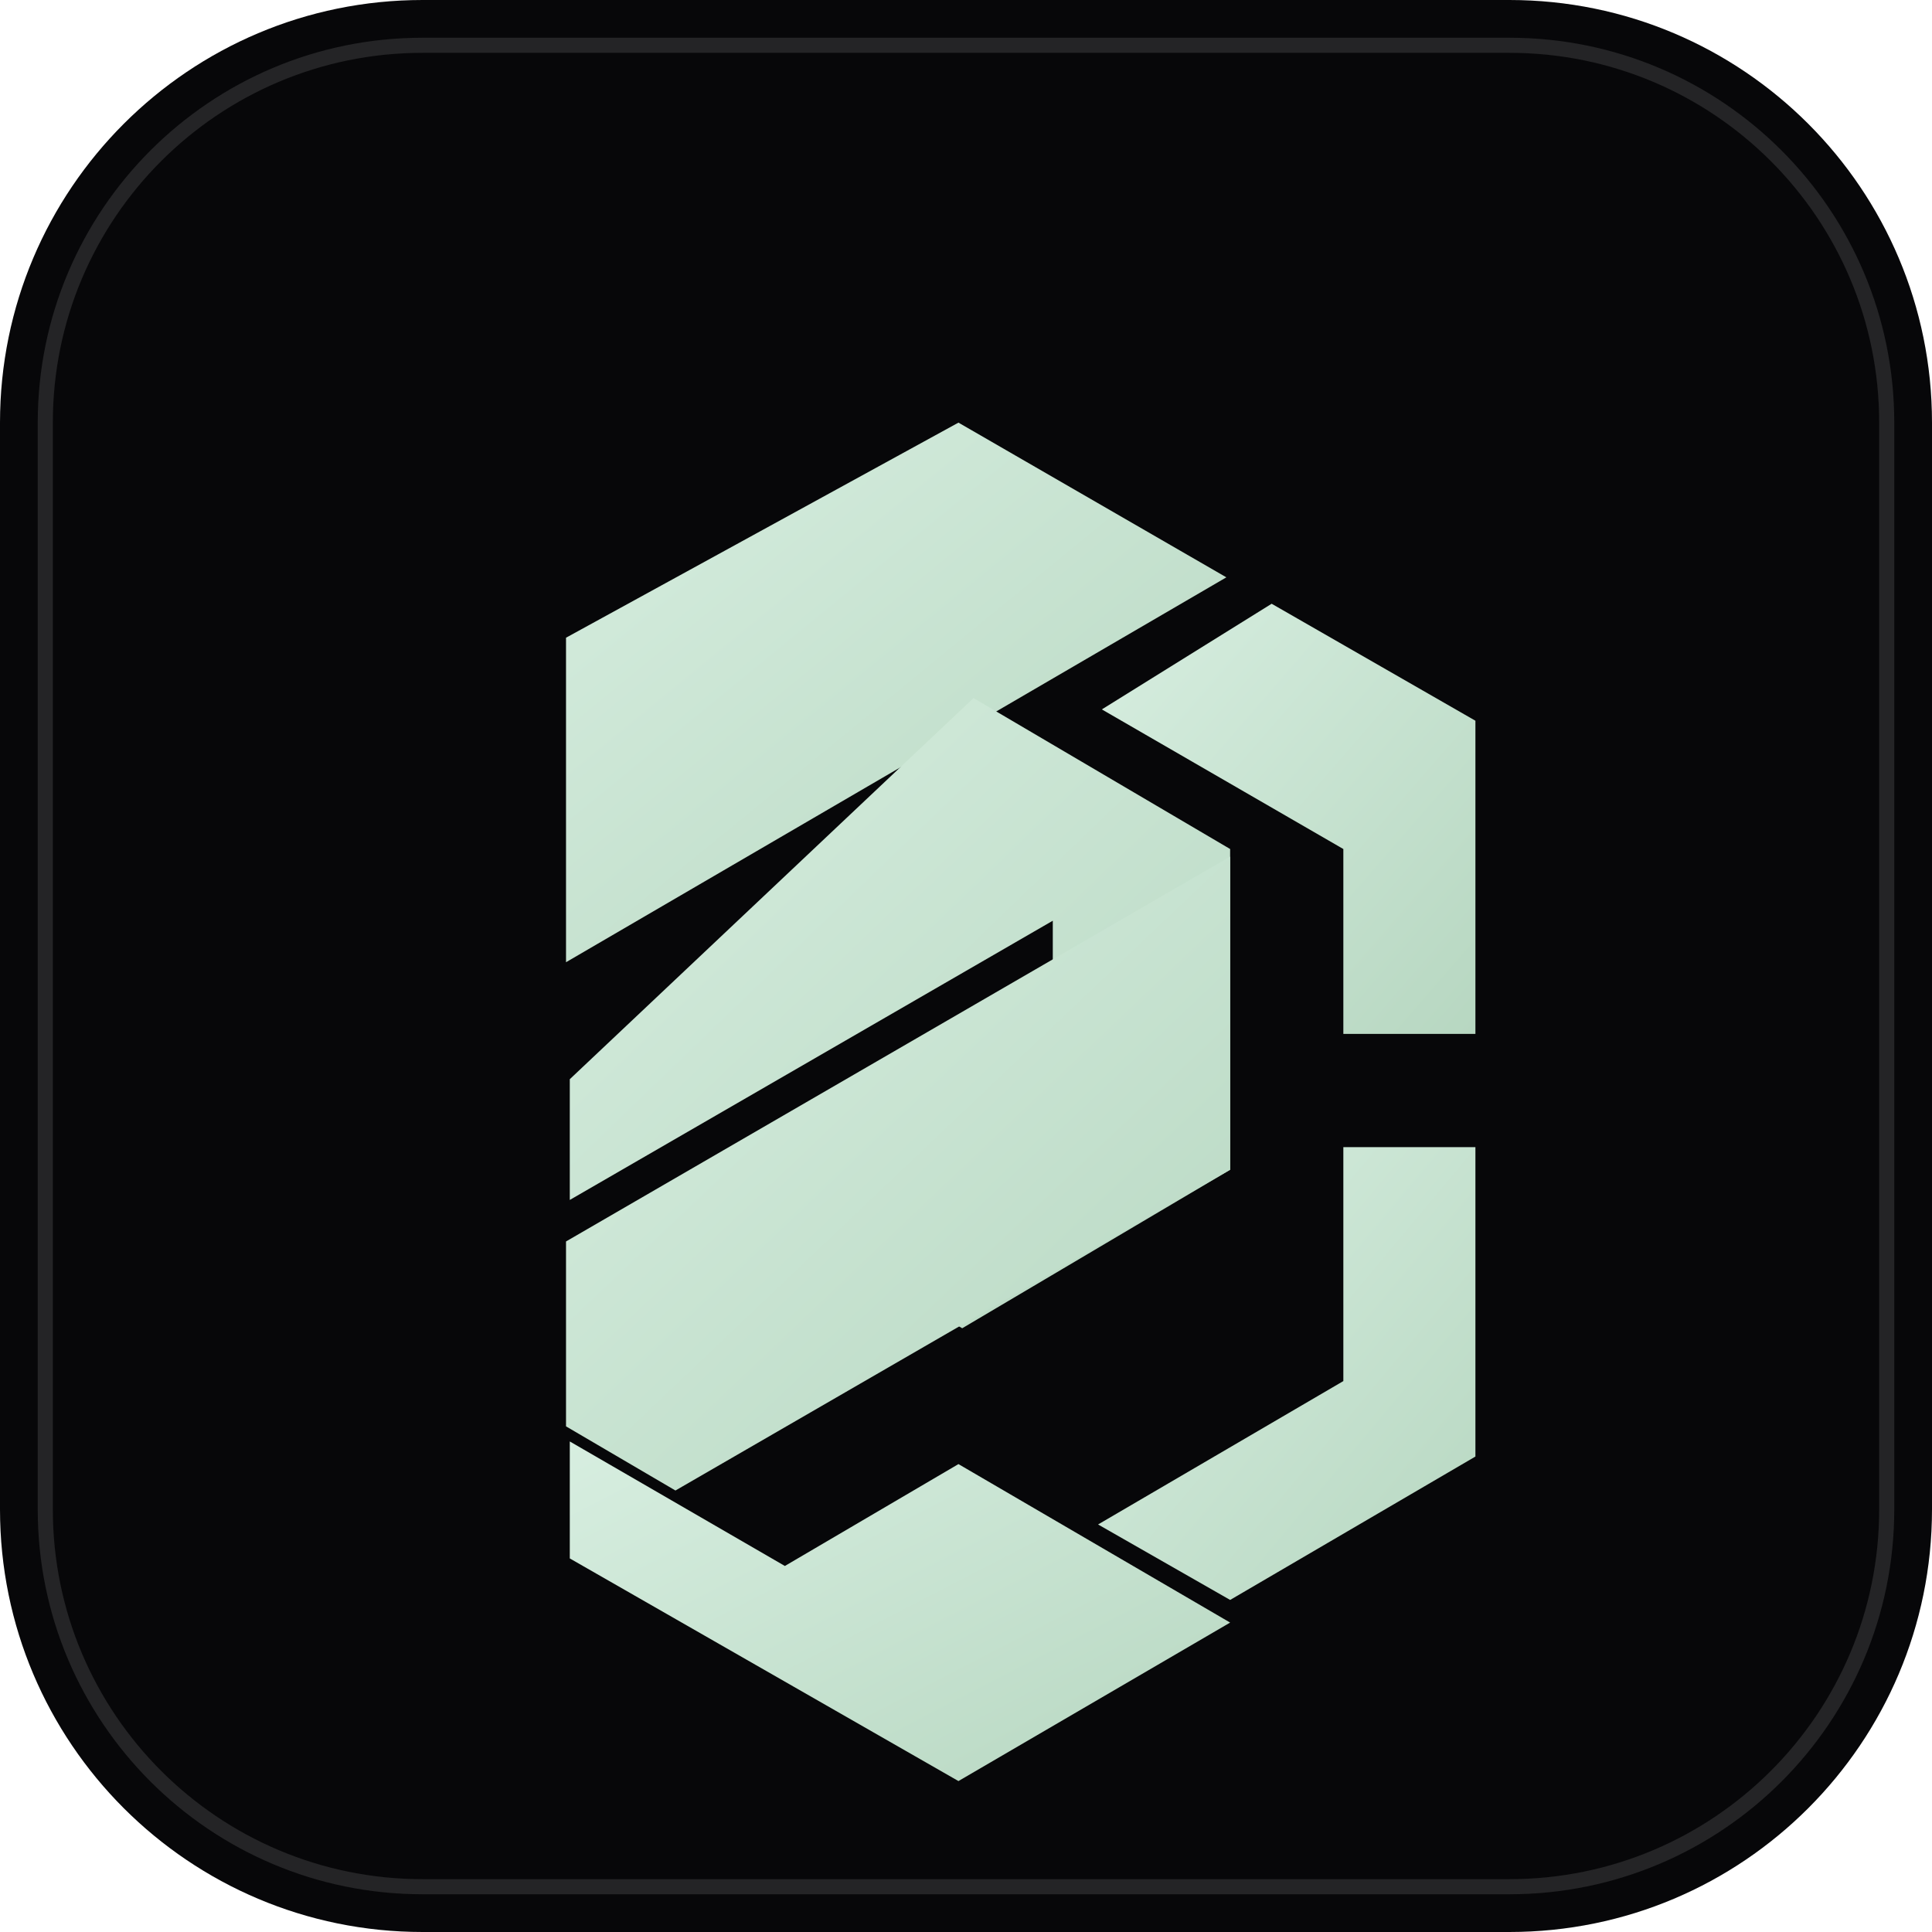
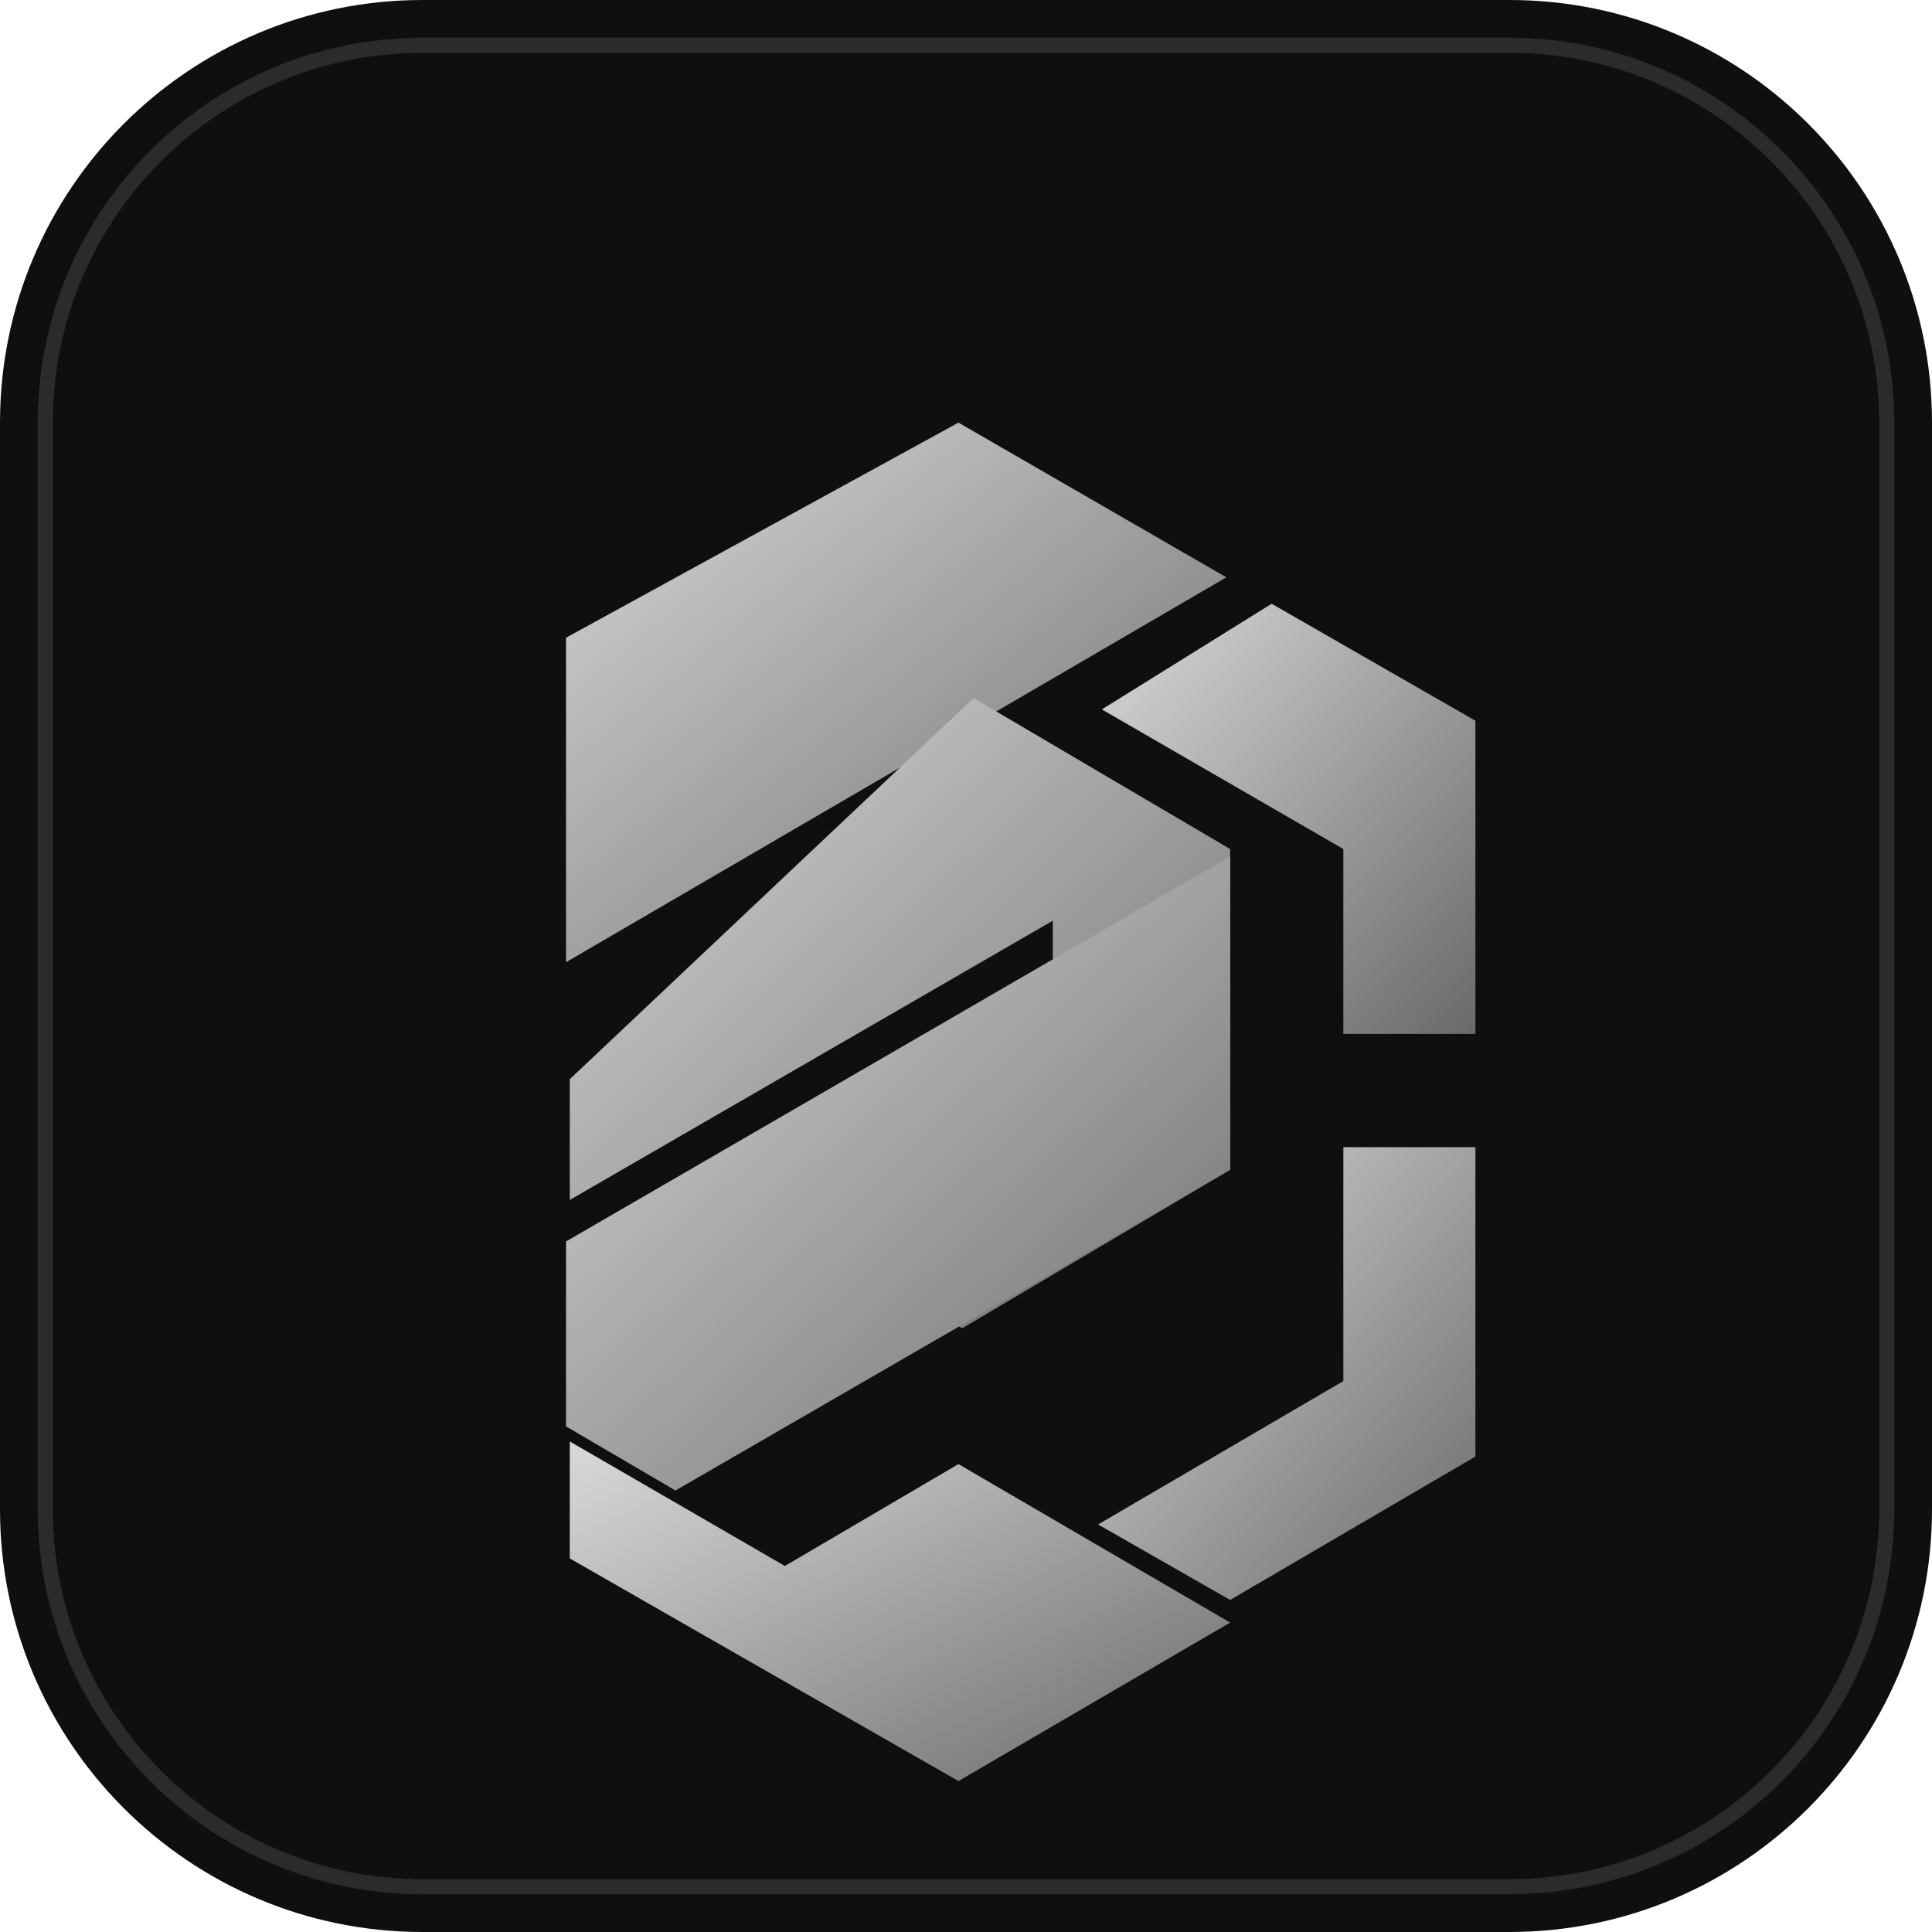
<svg xmlns="http://www.w3.org/2000/svg" viewBox="0 0 512 512" role="img" aria-label="Sunny Concepts monogram">
  <defs>
    <linearGradient id="sc-sage-grad" x1="0%" y1="0%" x2="100%" y2="100%">
-       <stop offset="0%" stop-color="#d7eee0" />
-       <stop offset="100%" stop-color="#b7d7c1" />
+       <stop offset="0%" stop-color="#D9D9D9" />
+       <stop offset="100%" stop-color="#6B6A69" />
    </linearGradient>
  </defs>
-   <rect width="512" height="512" rx="112" fill="#070709" />
+   <rect width="512" height="512" rx="112" fill="#0F0F0F" />
  <rect x="12" y="12" width="488" height="488" rx="100" fill="none" stroke="rgba(255,255,255,0.12)" stroke-width="4" />
  <g fill="url(#sc-sage-grad)">
    <path d="M254 112 325 153 150 255 150 169Z" />
    <path d="M337 160 391 191 391 274 356 274 356 225 292 188Z" />
    <path d="M258 185 326 225 326 310 255 352 208 325 279 283 279 244 151 318 151 286Z" />
    <path d="M150 329 326 227 326 310 179 395 150 378Z" />
    <path d="M151 382 208 415 254 388 326 430 254 472 151 413Z" />
    <path d="M356 304 391 304 391 386 326 424 291 404 356 366Z" />
  </g>
</svg>
